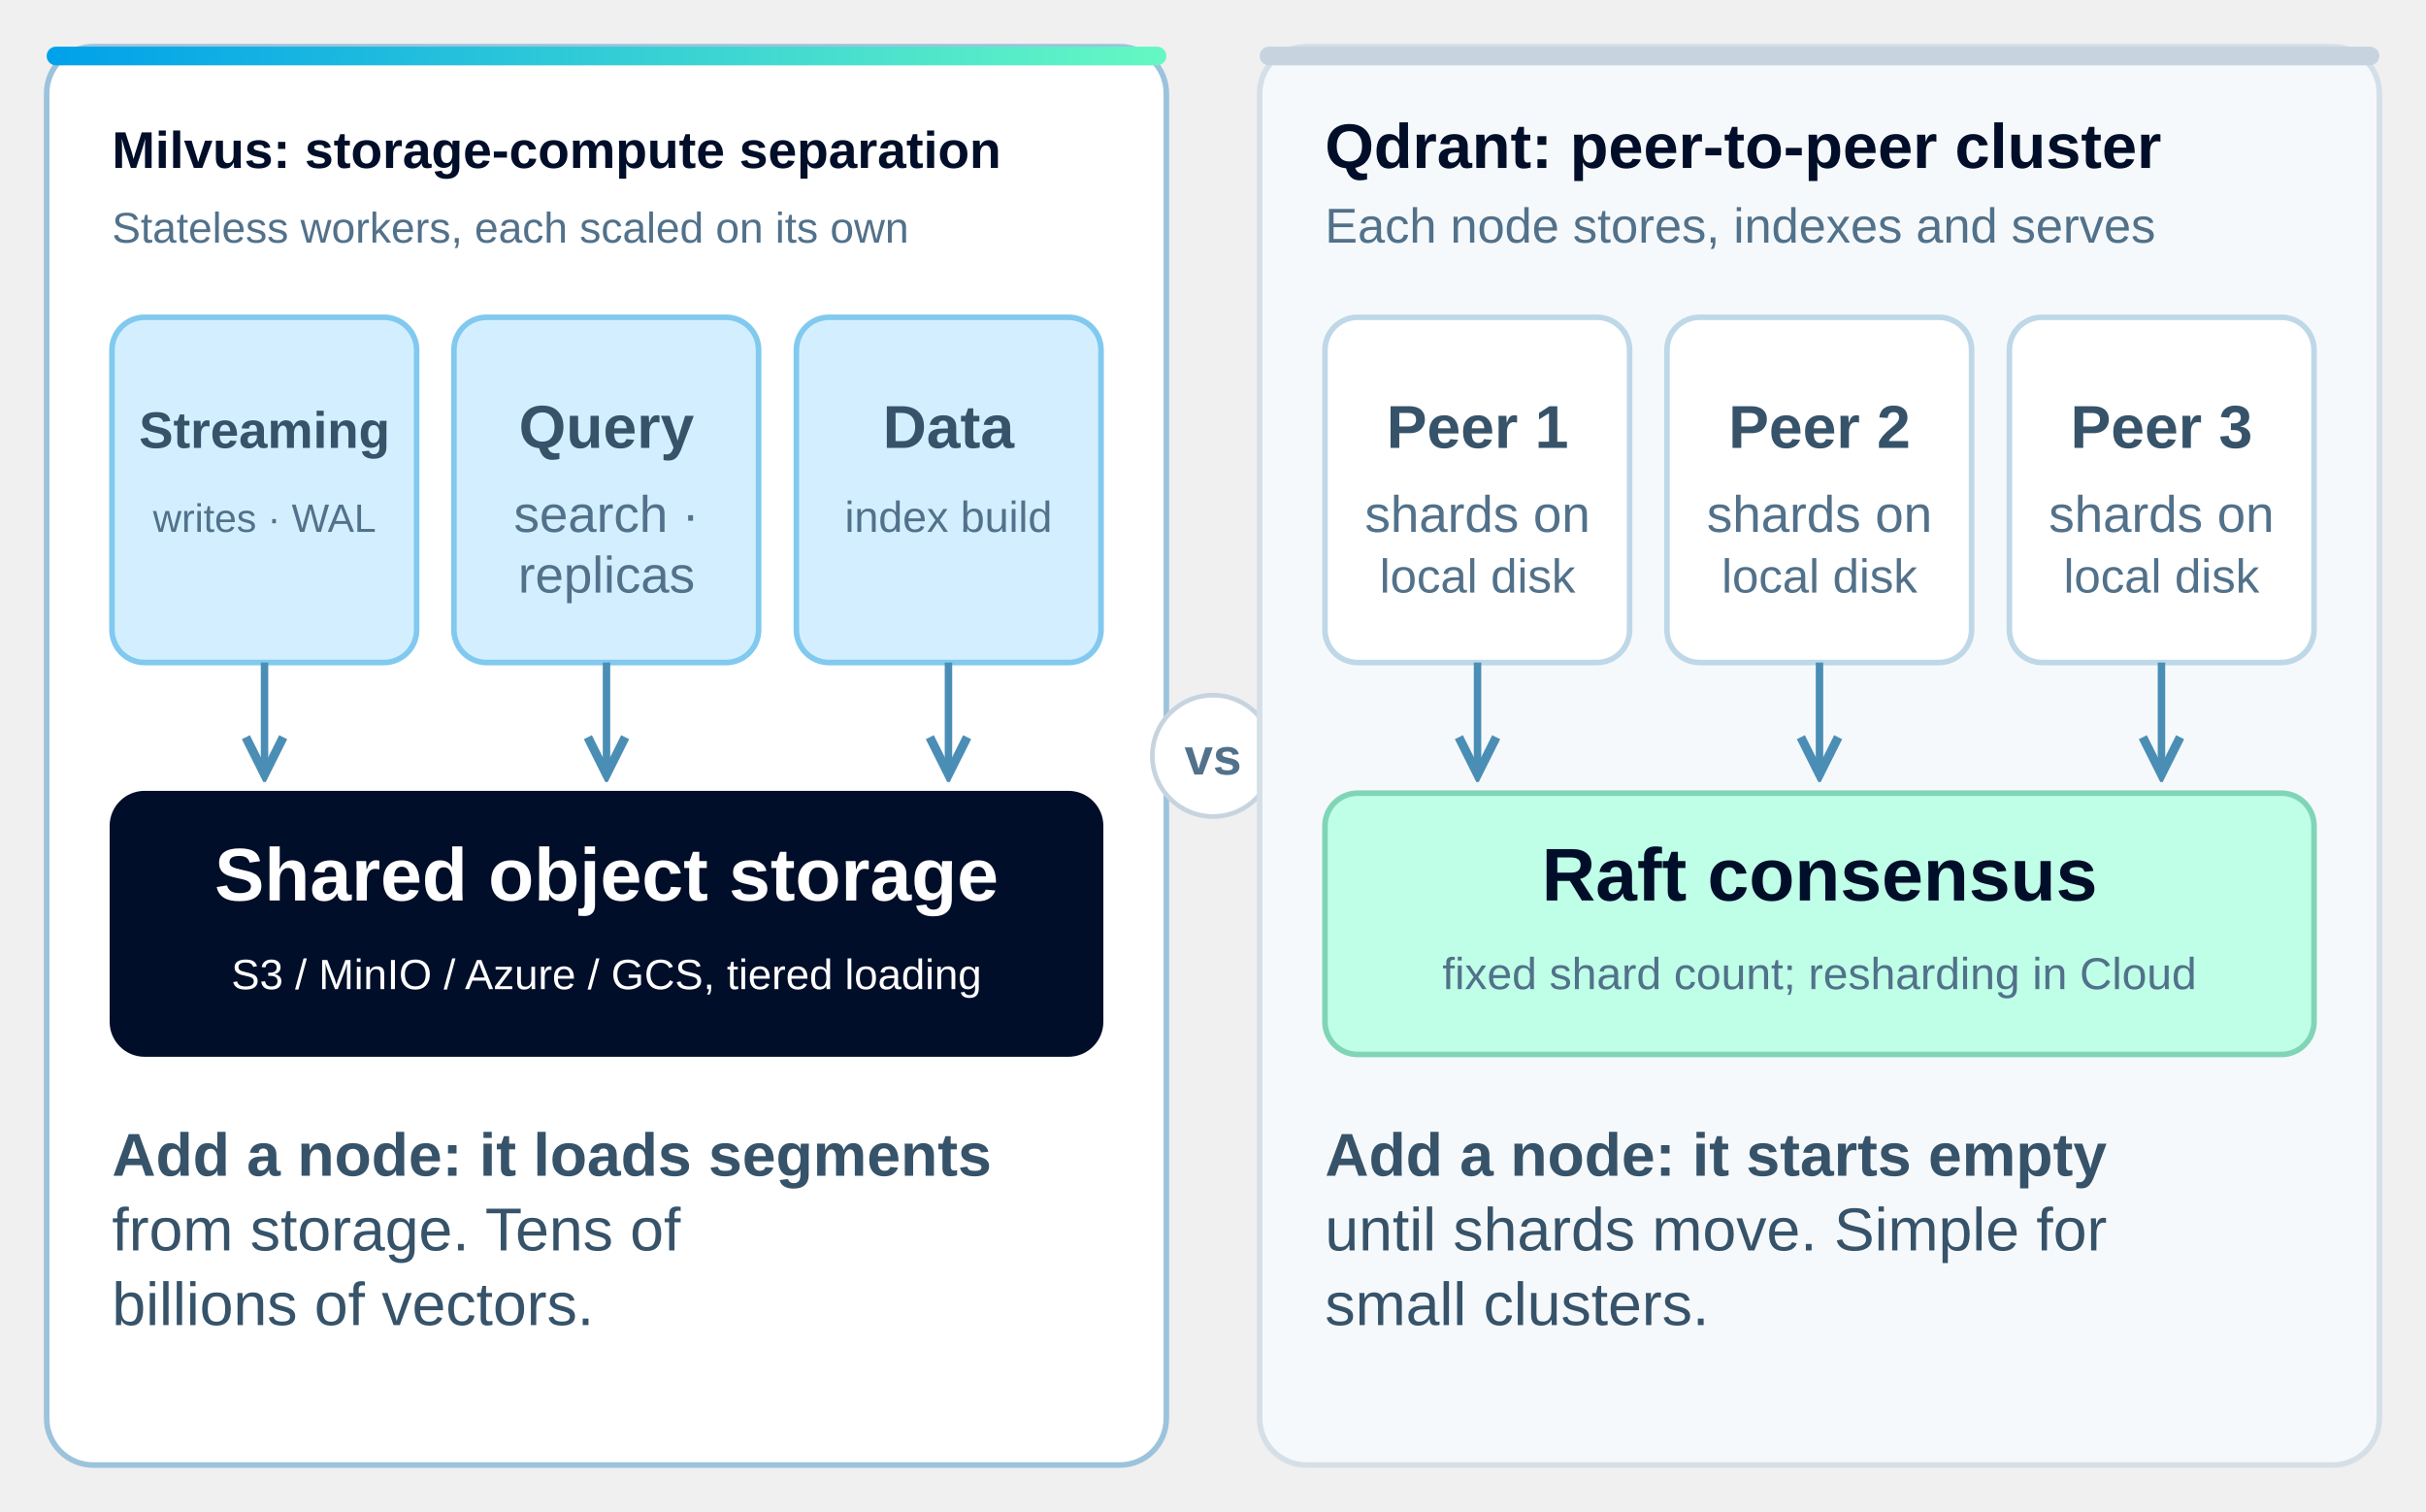
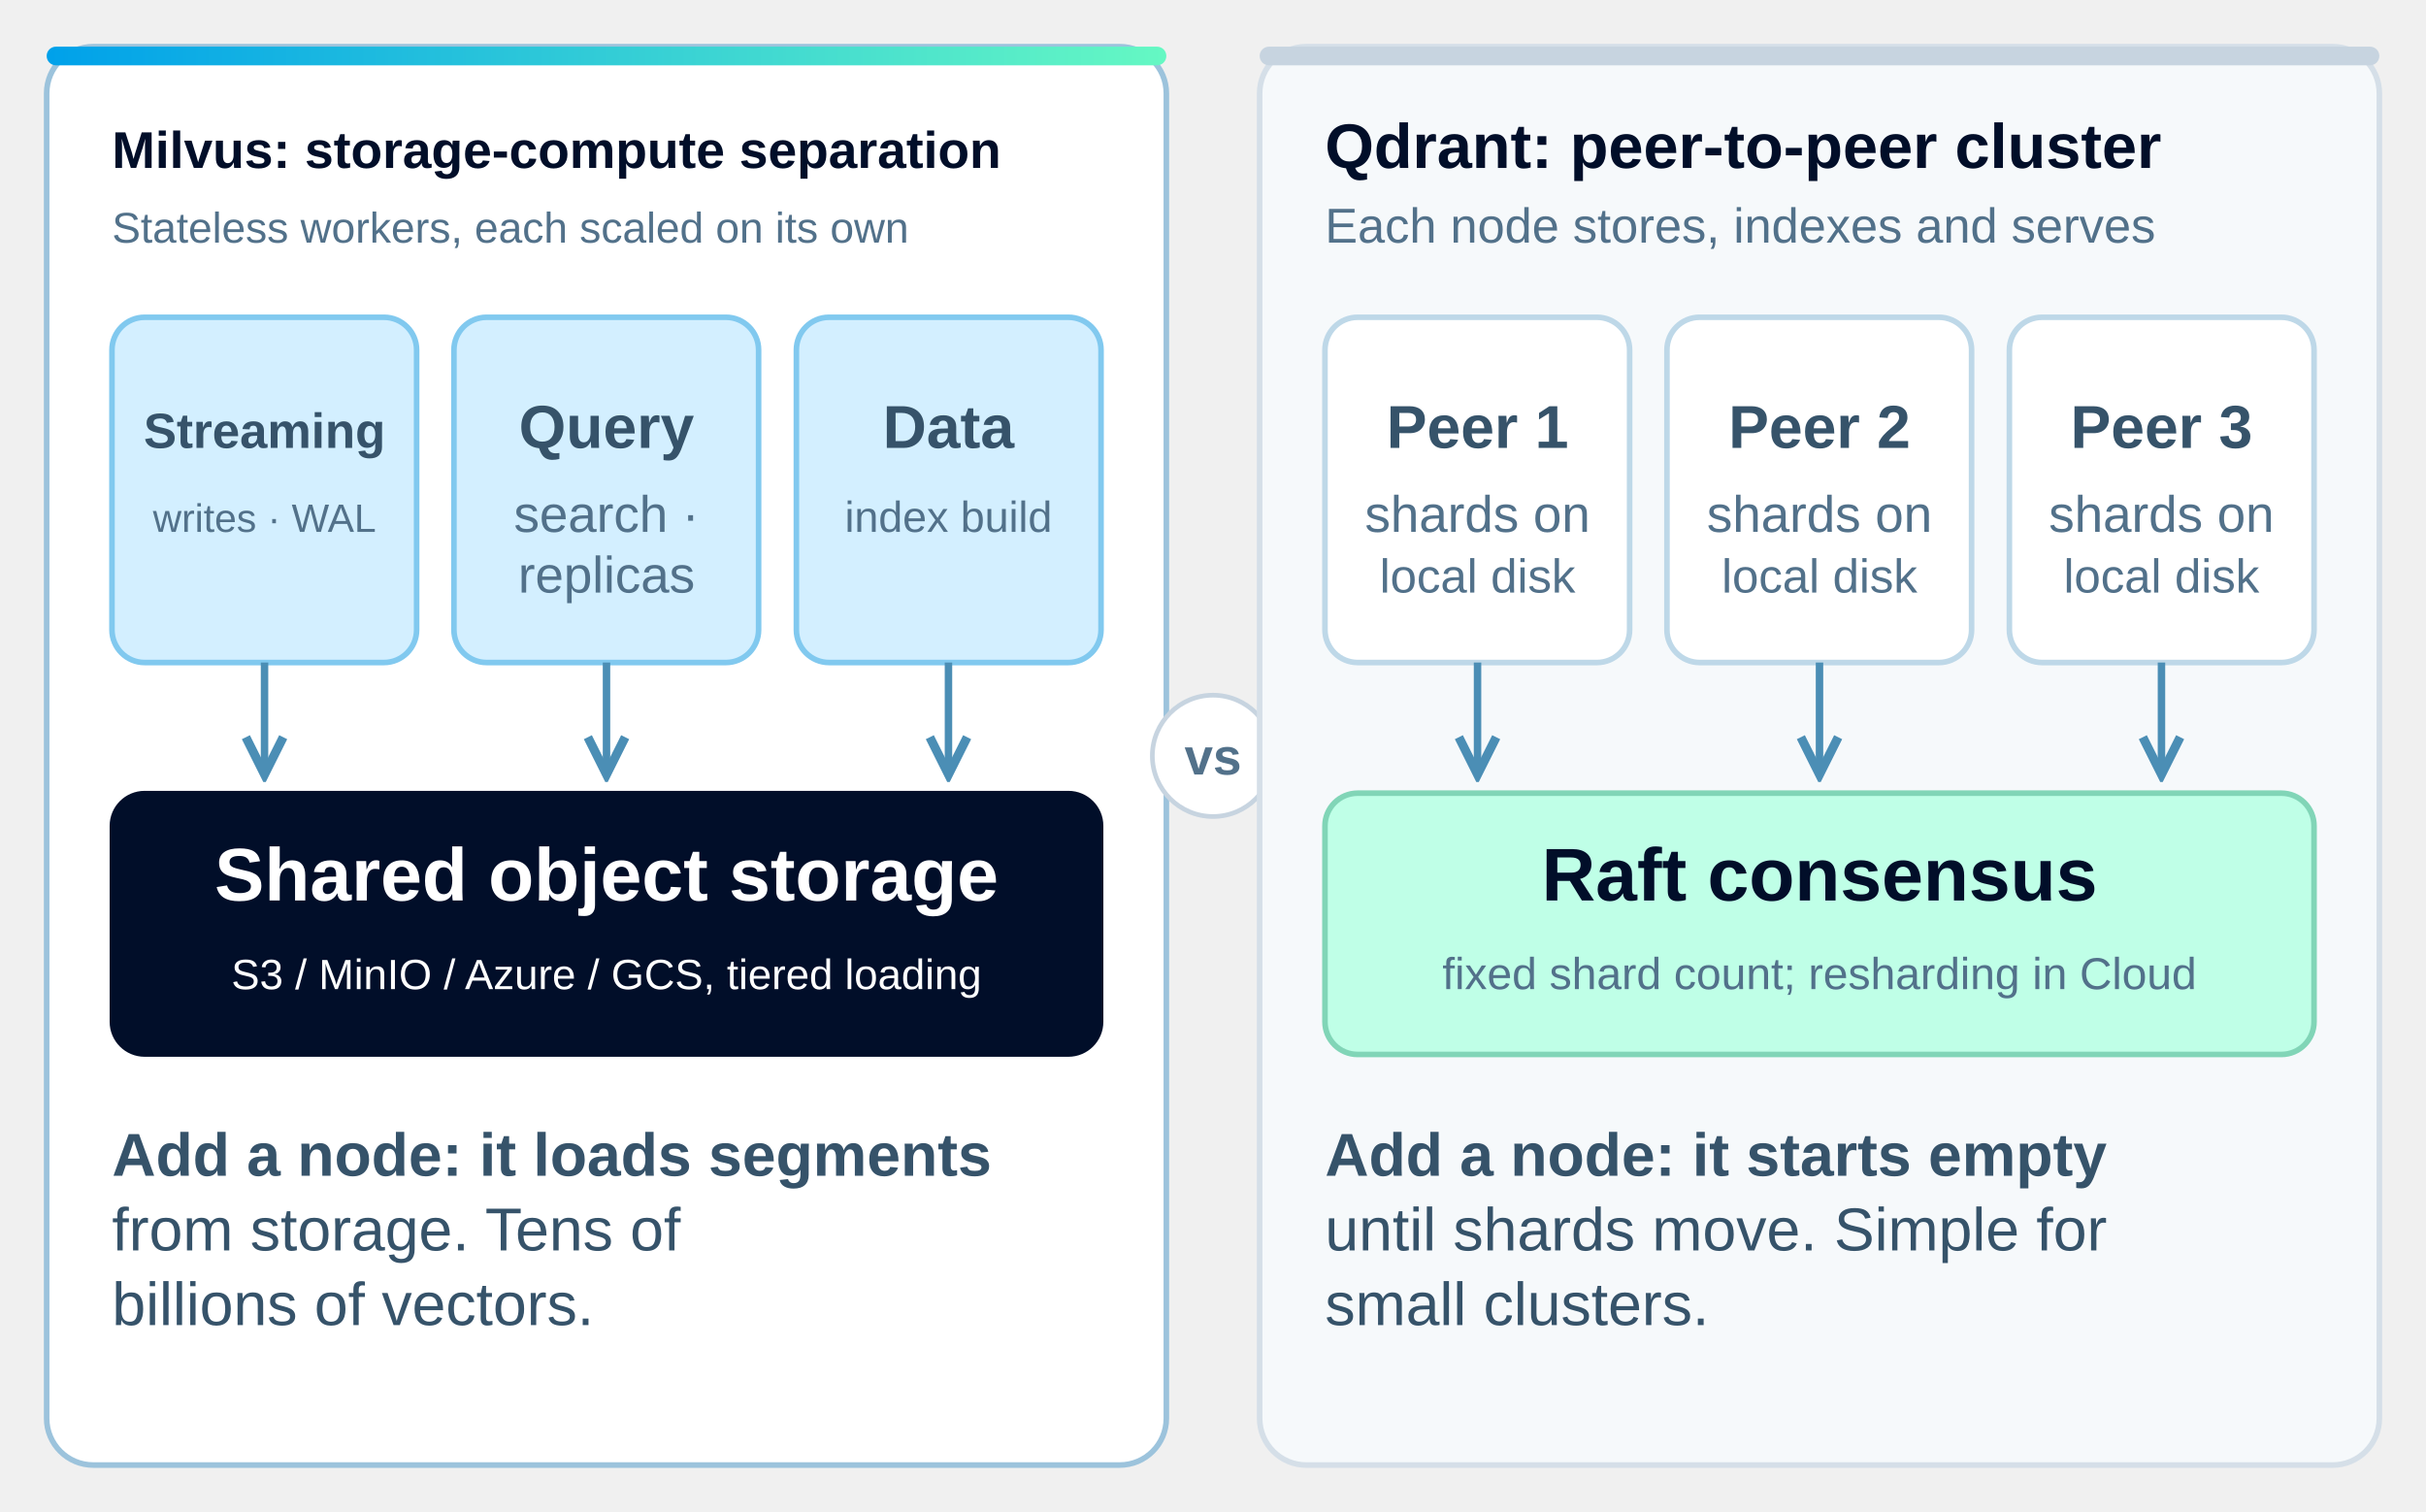
<svg xmlns="http://www.w3.org/2000/svg" viewBox="0 0 520 324" role="img" aria-labelledby="dg-milvus-vs-qdrant">
  <style>text{font-family:Geist,Arial,"PingFang SC","Microsoft YaHei",sans-serif;fill:#010e29}.label{font-size:13px;fill:#36536a}.mini{font-size:11px;fill:#52718a}.strong{font-size:16px;font-weight:600}.flow-line{fill:none;stroke:#4b8eb5;stroke-width:1.6}.node{fill:#fff;stroke:#bed8e8;stroke-width:1.2}.active-node{fill:#010e29;stroke:#010e29}.active-text{fill:#fff}.mint-node{fill:#bfffe7;stroke:#81d5b7;stroke-width:1.2}.blue-node{fill:#d3efff;stroke:#81c9ef;stroke-width:1.2}.dot{fill:#00a1ea}.muted-dot{fill:#a8c3d5}.panel-main{fill:#fff;stroke:#9cc3dc;stroke-width:1.2}.panel-alt{fill:#f6f9fb;stroke:#d5dfe8;stroke-width:1.2}</style>
  <defs>
    <marker id="ar-milvus-vs-qdrant" markerWidth="7" markerHeight="7" refX="6" refY="3.5" orient="auto">
      <path d="M1 1 6 3.5 1 6" fill="none" stroke="#4b8eb5" stroke-width="1.2" />
    </marker>
    <linearGradient id="gm-milvus-vs-qdrant" x1="0" x2="1">
      <stop offset="0" stop-color="#00a1ea" />
      <stop offset="1" stop-color="#65f8c3" />
    </linearGradient>
  </defs>
  <rect x="10" y="10" width="240" height="304" rx="10" class="panel-main" />
  <rect x="10" y="10" width="240" height="4" rx="2" fill="url(#gm-milvus-vs-qdrant)" />
  <text x="24" y="36" class="strong" style="font-size:11.1px">Milvus: storage-compute separation</text>
  <text x="24" y="52" class="mini" style="font-size:9.2px">Stateless workers, each scaled on its own</text>
  <rect x="24.0" y="68" width="65.3" height="74" rx="7" class="blue-node" />
-   <text x="56.7" y="96" text-anchor="middle" class="label" style="font-weight:600;font-size:11.0px">Streaming</text>
+   <text x="56.7" y="96" text-anchor="middle" class="label" style="font-weight:600;font-size:10.6px">Streaming</text>
  <text x="56.7" y="114" text-anchor="middle" class="mini" style="font-size:8.5px">writes · WAL</text>
  <path d="M56.7 142V166" class="flow-line" marker-end="url(#ar-milvus-vs-qdrant)" />
  <rect x="97.3" y="68" width="65.3" height="74" rx="7" class="blue-node" />
  <text x="130.0" y="96" text-anchor="middle" class="label" style="font-weight:600">Query</text>
  <text x="130.0" y="114" text-anchor="middle" class="mini">search ·</text>
  <text x="130.0" y="127" text-anchor="middle" class="mini">replicas</text>
  <path d="M130.0 142V166" class="flow-line" marker-end="url(#ar-milvus-vs-qdrant)" />
  <rect x="170.7" y="68" width="65.3" height="74" rx="7" class="blue-node" />
  <text x="203.3" y="96" text-anchor="middle" class="label" style="font-weight:600">Data</text>
  <text x="203.3" y="114" text-anchor="middle" class="mini" style="font-size:9.3px">index build</text>
  <path d="M203.3 142V166" class="flow-line" marker-end="url(#ar-milvus-vs-qdrant)" />
  <rect x="24" y="170" width="212" height="56" rx="7" class="active-node" />
  <text x="130.0" y="193" text-anchor="middle" class="strong active-text">Shared object storage</text>
  <text x="130.0" y="212" text-anchor="middle" class="mini active-text" style="font-size:9.1px">S3 / MinIO / Azure / GCS, tiered loading</text>
  <text x="24" y="252" class="label" style="font-weight:600">Add a node: it loads segments</text>
  <text x="24" y="268" class="label">from storage. Tens of</text>
  <text x="24" y="284" class="label">billions of vectors.</text>
  <circle cx="260.0" cy="162.0" r="13" fill="#fff" stroke="#c7d4e0" />
  <text x="260.0" y="166.0" text-anchor="middle" class="mini" style="font-weight:700;fill:#52718a">vs</text>
  <rect x="270" y="10" width="240" height="304" rx="10" class="panel-alt" />
  <rect x="270" y="10" width="240" height="4" rx="2" fill="#c7d4e0" />
  <text x="284" y="36" class="strong" style="font-size:13.5px">Qdrant: peer-to-peer cluster</text>
  <text x="284" y="52" class="mini" style="font-size:10.5px">Each node stores, indexes and serves</text>
  <rect x="284.0" y="68" width="65.3" height="74" rx="7" class="node" />
  <text x="316.7" y="96" text-anchor="middle" class="label" style="font-weight:600">Peer 1</text>
  <text x="316.7" y="114" text-anchor="middle" class="mini">shards on</text>
  <text x="316.7" y="127" text-anchor="middle" class="mini" style="font-size:10.2px">local disk</text>
  <path d="M316.7 142V166" class="flow-line" marker-end="url(#ar-milvus-vs-qdrant)" />
  <rect x="357.3" y="68" width="65.3" height="74" rx="7" class="node" />
  <text x="390.0" y="96" text-anchor="middle" class="label" style="font-weight:600">Peer 2</text>
  <text x="390.0" y="114" text-anchor="middle" class="mini">shards on</text>
  <text x="390.0" y="127" text-anchor="middle" class="mini" style="font-size:10.2px">local disk</text>
  <path d="M390.0 142V166" class="flow-line" marker-end="url(#ar-milvus-vs-qdrant)" />
  <rect x="430.7" y="68" width="65.3" height="74" rx="7" class="node" />
  <text x="463.3" y="96" text-anchor="middle" class="label" style="font-weight:600">Peer 3</text>
  <text x="463.3" y="114" text-anchor="middle" class="mini">shards on</text>
  <text x="463.3" y="127" text-anchor="middle" class="mini" style="font-size:10.2px">local disk</text>
  <path d="M463.3 142V166" class="flow-line" marker-end="url(#ar-milvus-vs-qdrant)" />
  <rect x="284" y="170" width="212" height="56" rx="7" class="mint-node" />
  <text x="390.0" y="193" text-anchor="middle" class="strong">Raft consensus</text>
  <text x="390.0" y="212" text-anchor="middle" class="mini" style="font-size:9.6px">fixed shard count; resharding in Cloud</text>
  <text x="284" y="252" class="label" style="font-weight:600">Add a node: it starts empty</text>
  <text x="284" y="268" class="label">until shards move. Simple for</text>
  <text x="284" y="284" class="label">small clusters.</text>
</svg>
